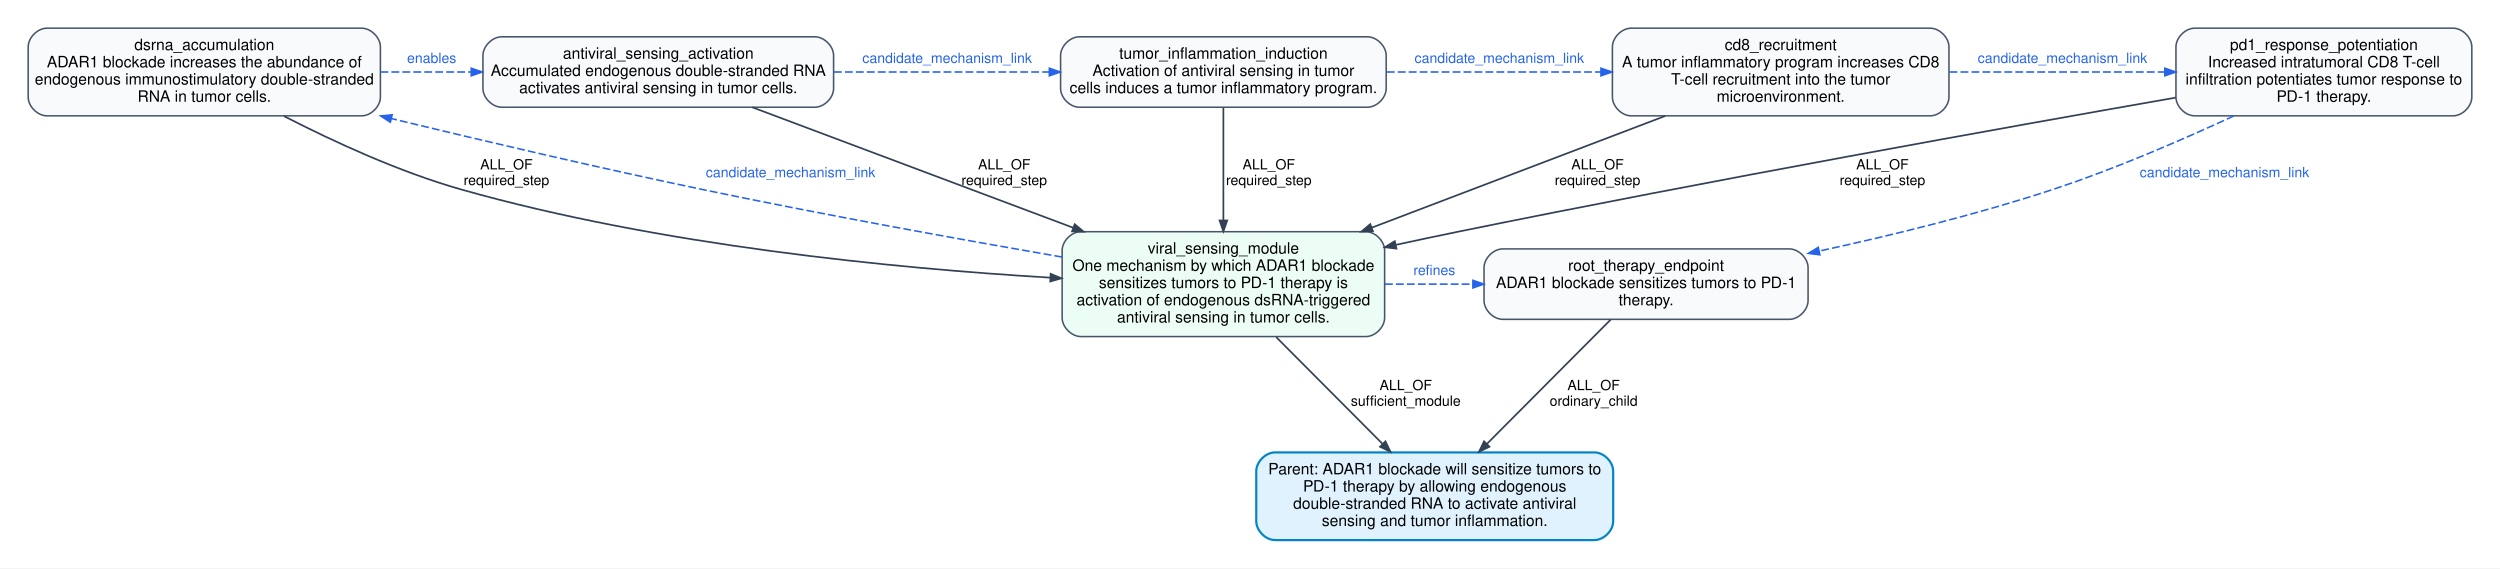
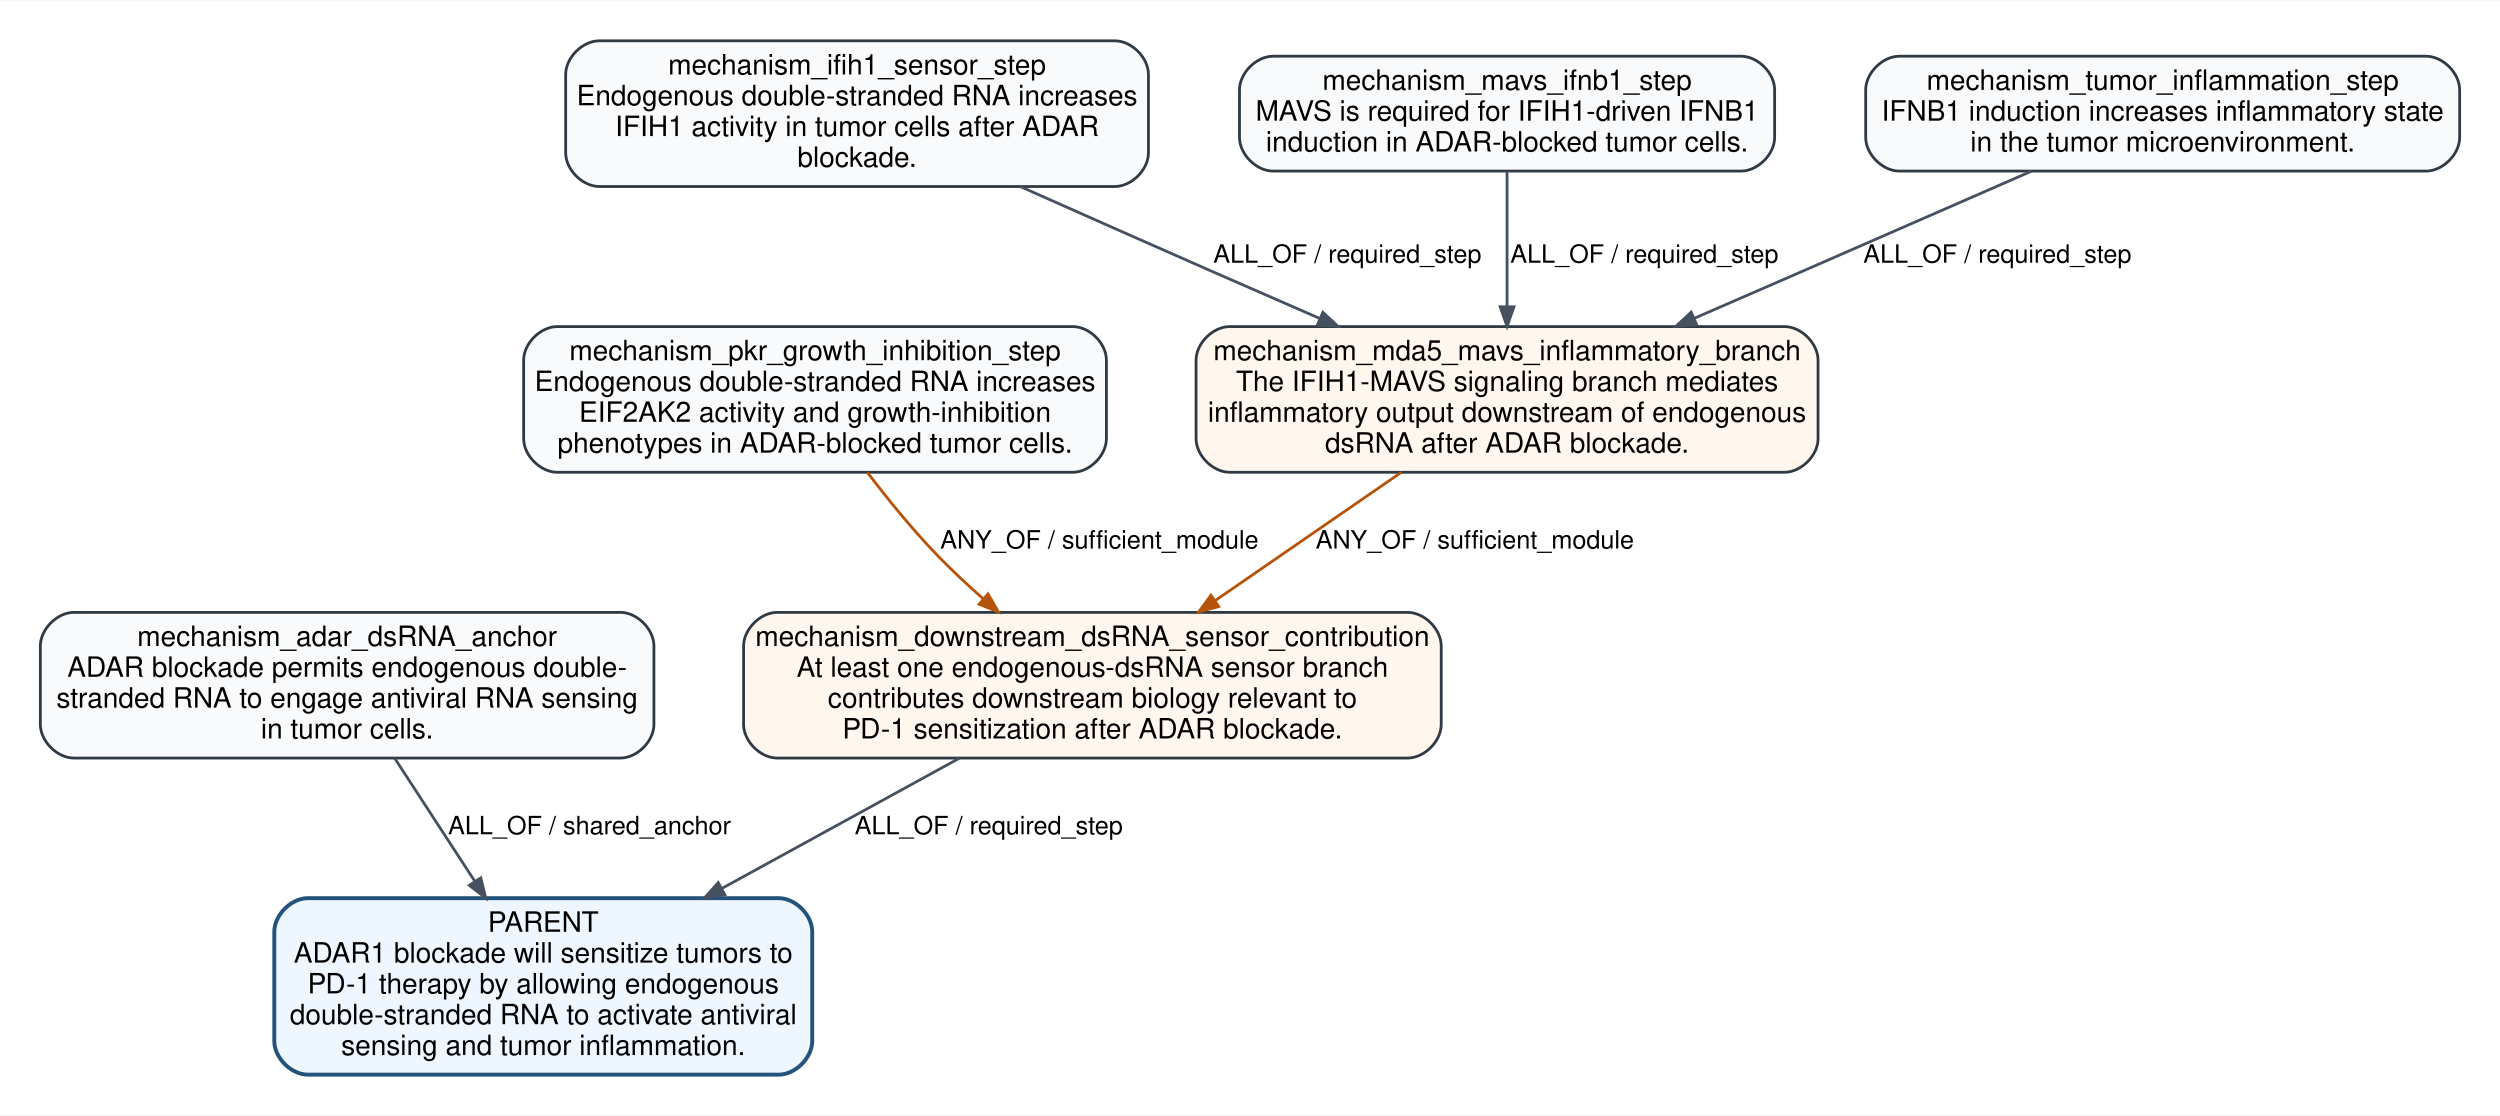
- <svg xmlns="http://www.w3.org/2000/svg" width="1597pt" height="363pt" viewBox="0.00 0.00 1597.00 363.00">
-   <g id="graph0" class="graph" transform="scale(1 1) rotate(0) translate(18 345)">
-     <polygon fill="#ffffff" stroke="transparent" points="-18,18 -18,-345 1579,-345 1579,18 -18,18" />
+ <svg xmlns="http://www.w3.org/2000/svg" width="892pt" height="398pt" viewBox="0.00 0.00 892.30 397.80">
+   <g id="graph0" class="graph" transform="scale(1 1) rotate(0) translate(14.4 383.4)">
+     <polygon fill="#ffffff" stroke="transparent" points="-14.4,14.4 -14.4,-383.4 877.9,-383.4 877.9,14.4 -14.4,14.4" />
    <g id="node1" class="node">
-       <path fill="#e0f2fe" stroke="#0284c7" stroke-width="1.4" d="M1000.5,-56C1000.5,-56 796.5,-56 796.5,-56 790.5,-56 784.5,-50 784.5,-44 784.5,-44 784.5,-12 784.5,-12 784.5,-6 790.5,0 796.5,0 796.5,0 1000.5,0 1000.5,0 1006.5,0 1012.5,-6 1012.5,-12 1012.5,-12 1012.5,-44 1012.5,-44 1012.5,-50 1006.5,-56 1000.5,-56" />
-       <text text-anchor="middle" x="898.5" y="-42" font-family="Helvetica,sans-Serif" font-size="10.00" fill="#000000">Parent: ADAR1 blockade will sensitize tumors to</text>
-       <text text-anchor="middle" x="898.5" y="-31" font-family="Helvetica,sans-Serif" font-size="10.00" fill="#000000">PD-1 therapy by allowing endogenous</text>
-       <text text-anchor="middle" x="898.5" y="-20" font-family="Helvetica,sans-Serif" font-size="10.00" fill="#000000">double-stranded RNA to activate antiviral</text>
-       <text text-anchor="middle" x="898.5" y="-9" font-family="Helvetica,sans-Serif" font-size="10.00" fill="#000000">sensing and tumor inflammation.</text>
+       <path fill="#eef6ff" stroke="#24527a" stroke-width="1.4" d="M263.5,-63C263.5,-63 95.5,-63 95.5,-63 89.5,-63 83.5,-57 83.5,-51 83.5,-51 83.5,-12 83.5,-12 83.5,-6 89.5,0 95.5,0 95.5,0 263.5,0 263.5,0 269.5,0 275.5,-6 275.5,-12 275.5,-12 275.5,-51 275.5,-51 275.5,-57 269.5,-63 263.5,-63" />
+       <text text-anchor="middle" x="179.5" y="-51" font-family="Helvetica,sans-Serif" font-size="10.00" fill="#000000">PARENT</text>
+       <text text-anchor="middle" x="179.5" y="-40" font-family="Helvetica,sans-Serif" font-size="10.00" fill="#000000">ADAR1 blockade will sensitize tumors to</text>
+       <text text-anchor="middle" x="179.5" y="-29" font-family="Helvetica,sans-Serif" font-size="10.00" fill="#000000">PD-1 therapy by allowing endogenous</text>
+       <text text-anchor="middle" x="179.5" y="-18" font-family="Helvetica,sans-Serif" font-size="10.00" fill="#000000">double-stranded RNA to activate antiviral</text>
+       <text text-anchor="middle" x="179.5" y="-7" font-family="Helvetica,sans-Serif" font-size="10.00" fill="#000000">sensing and tumor inflammation.</text>
    </g>
    <g id="node2" class="node">
-       <path fill="#ecfdf5" stroke="#475569" d="M854.5,-197C854.5,-197 672.5,-197 672.5,-197 666.5,-197 660.5,-191 660.5,-185 660.5,-185 660.5,-142 660.5,-142 660.5,-136 666.5,-130 672.5,-130 672.5,-130 854.5,-130 854.5,-130 860.5,-130 866.5,-136 866.5,-142 866.5,-142 866.5,-185 866.5,-185 866.5,-191 860.5,-197 854.5,-197" />
-       <text text-anchor="middle" x="763.5" y="-183" font-family="Helvetica,sans-Serif" font-size="10.00" fill="#000000">viral_sensing_module</text>
-       <text text-anchor="middle" x="763.5" y="-172" font-family="Helvetica,sans-Serif" font-size="10.00" fill="#000000">One mechanism by which ADAR1 blockade</text>
-       <text text-anchor="middle" x="763.5" y="-161" font-family="Helvetica,sans-Serif" font-size="10.00" fill="#000000">sensitizes tumors to PD-1 therapy is</text>
-       <text text-anchor="middle" x="763.5" y="-150" font-family="Helvetica,sans-Serif" font-size="10.00" fill="#000000">activation of endogenous dsRNA-triggered</text>
-       <text text-anchor="middle" x="763.5" y="-139" font-family="Helvetica,sans-Serif" font-size="10.00" fill="#000000">antiviral sensing in tumor cells.</text>
+       <path fill="#f8fafc" stroke="#2f3a45" d="M207,-165C207,-165 12,-165 12,-165 6,-165 0,-159 0,-153 0,-153 0,-125 0,-125 0,-119 6,-113 12,-113 12,-113 207,-113 207,-113 213,-113 219,-119 219,-125 219,-125 219,-153 219,-153 219,-159 213,-165 207,-165" />
+       <text text-anchor="middle" x="109.5" y="-153" font-family="Helvetica,sans-Serif" font-size="10.00" fill="#000000">mechanism_adar_dsRNA_anchor</text>
+       <text text-anchor="middle" x="109.5" y="-142" font-family="Helvetica,sans-Serif" font-size="10.00" fill="#000000">ADAR blockade permits endogenous double-</text>
+       <text text-anchor="middle" x="109.5" y="-131" font-family="Helvetica,sans-Serif" font-size="10.00" fill="#000000">stranded RNA to engage antiviral RNA sensing</text>
+       <text text-anchor="middle" x="109.5" y="-120" font-family="Helvetica,sans-Serif" font-size="10.00" fill="#000000">in tumor cells.</text>
+     </g>
+     <g id="edge6" class="edge">
+       <path fill="none" stroke="#46515f" d="M126.445,-112.977C135.013,-99.819 145.569,-83.609 155.002,-69.121" />
+       <polygon fill="#46515f" stroke="#46515f" points="157.201,-70.235 158.968,-63.032 153.095,-67.561 157.201,-70.235" />
+       <text text-anchor="middle" x="196" y="-85.8" font-family="Helvetica,sans-Serif" font-size="9.00" fill="#000000">ALL_OF / shared_anchor</text>
+     </g>
+     <g id="node3" class="node">
+       <path fill="#f8fafc" stroke="#2f3a45" d="M383.5,-369C383.5,-369 199.5,-369 199.5,-369 193.5,-369 187.5,-363 187.5,-357 187.5,-357 187.5,-329 187.5,-329 187.5,-323 193.5,-317 199.5,-317 199.5,-317 383.5,-317 383.5,-317 389.5,-317 395.5,-323 395.5,-329 395.5,-329 395.5,-357 395.5,-357 395.5,-363 389.5,-369 383.5,-369" />
+       <text text-anchor="middle" x="291.5" y="-357" font-family="Helvetica,sans-Serif" font-size="10.00" fill="#000000">mechanism_ifih1_sensor_step</text>
+       <text text-anchor="middle" x="291.5" y="-346" font-family="Helvetica,sans-Serif" font-size="10.00" fill="#000000">Endogenous double-stranded RNA increases</text>
+       <text text-anchor="middle" x="291.5" y="-335" font-family="Helvetica,sans-Serif" font-size="10.00" fill="#000000">IFIH1 activity in tumor cells after ADAR</text>
+       <text text-anchor="middle" x="291.5" y="-324" font-family="Helvetica,sans-Serif" font-size="10.00" fill="#000000">blockade.</text>
+     </g>
+     <g id="node7" class="node">
+       <path fill="#fff7ed" stroke="#2f3a45" d="M622.5,-267C622.5,-267 424.5,-267 424.5,-267 418.5,-267 412.5,-261 412.5,-255 412.5,-255 412.5,-227 412.5,-227 412.5,-221 418.5,-215 424.5,-215 424.5,-215 622.5,-215 622.5,-215 628.5,-215 634.5,-221 634.5,-227 634.5,-227 634.5,-255 634.5,-255 634.5,-261 628.5,-267 622.5,-267" />
+       <text text-anchor="middle" x="523.5" y="-255" font-family="Helvetica,sans-Serif" font-size="10.00" fill="#000000">mechanism_mda5_mavs_inflammatory_branch</text>
+       <text text-anchor="middle" x="523.5" y="-244" font-family="Helvetica,sans-Serif" font-size="10.00" fill="#000000">The IFIH1-MAVS signaling branch mediates</text>
+       <text text-anchor="middle" x="523.5" y="-233" font-family="Helvetica,sans-Serif" font-size="10.00" fill="#000000">inflammatory output downstream of endogenous</text>
+       <text text-anchor="middle" x="523.5" y="-222" font-family="Helvetica,sans-Serif" font-size="10.00" fill="#000000">dsRNA after ADAR blockade.</text>
    </g>
    <g id="edge1" class="edge">
-       <path fill="none" stroke="#334155" stroke-width="1.1" d="M797.218,-129.657C817.953,-108.845 844.418,-82.282 865.095,-61.529" />
-       <polygon fill="#334155" stroke="#334155" stroke-width="1.1" points="867.015,-63.073 870.22,-56.385 863.544,-59.614 867.015,-63.073" />
-       <text text-anchor="middle" x="880" y="-95.8" font-family="Helvetica,sans-Serif" font-size="9.00" fill="#000000">ALL_OF</text>
-       <text text-anchor="middle" x="880" y="-85.8" font-family="Helvetica,sans-Serif" font-size="9.00" fill="#000000">sufficient_module</text>
+       <path fill="none" stroke="#46515f" d="M349.793,-316.964C371.081,-307.49 395.363,-296.722 417.5,-287 430.091,-281.47 443.54,-275.603 456.484,-269.977" />
+       <polygon fill="#46515f" stroke="#46515f" points="457.755,-272.096 463.199,-267.059 455.803,-267.601 457.755,-272.096" />
+       <text text-anchor="middle" x="466.5" y="-289.8" font-family="Helvetica,sans-Serif" font-size="9.00" fill="#000000">ALL_OF / required_step</text>
    </g>
-     <g id="node3" class="node">
-       <path fill="#f8fafc" stroke="#475569" d="M213,-327C213,-327 12,-327 12,-327 6,-327 0,-321 0,-315 0,-315 0,-283 0,-283 0,-277 6,-271 12,-271 12,-271 213,-271 213,-271 219,-271 225,-277 225,-283 225,-283 225,-315 225,-315 225,-321 219,-327 213,-327" />
-       <text text-anchor="middle" x="112.5" y="-313" font-family="Helvetica,sans-Serif" font-size="10.00" fill="#000000">dsrna_accumulation</text>
-       <text text-anchor="middle" x="112.5" y="-302" font-family="Helvetica,sans-Serif" font-size="10.00" fill="#000000">ADAR1 blockade increases the abundance of</text>
-       <text text-anchor="middle" x="112.5" y="-291" font-family="Helvetica,sans-Serif" font-size="10.00" fill="#000000">endogenous immunostimulatory double-stranded</text>
-       <text text-anchor="middle" x="112.5" y="-280" font-family="Helvetica,sans-Serif" font-size="10.00" fill="#000000">RNA in tumor cells.</text>
+     <g id="node4" class="node">
+       <path fill="#f8fafc" stroke="#2f3a45" d="M607,-363.5C607,-363.5 440,-363.5 440,-363.5 434,-363.5 428,-357.5 428,-351.5 428,-351.5 428,-334.5 428,-334.5 428,-328.5 434,-322.5 440,-322.5 440,-322.5 607,-322.5 607,-322.5 613,-322.5 619,-328.5 619,-334.5 619,-334.5 619,-351.5 619,-351.5 619,-357.5 613,-363.5 607,-363.5" />
+       <text text-anchor="middle" x="523.5" y="-351.5" font-family="Helvetica,sans-Serif" font-size="10.00" fill="#000000">mechanism_mavs_ifnb1_step</text>
+       <text text-anchor="middle" x="523.5" y="-340.5" font-family="Helvetica,sans-Serif" font-size="10.00" fill="#000000">MAVS is required for IFIH1-driven IFNB1</text>
+       <text text-anchor="middle" x="523.5" y="-329.5" font-family="Helvetica,sans-Serif" font-size="10.00" fill="#000000">induction in ADAR-blocked tumor cells.</text>
    </g>
-     <g id="edge13" class="edge">
-       <path fill="none" stroke="#2563eb" stroke-dasharray="5,2" d="M660.474,-180.797C594.548,-192.216 507.29,-207.98 430.5,-224 364.602,-237.748 291.462,-254.867 231.956,-269.277" />
-       <polygon fill="#2563eb" stroke="#2563eb" points="231.363,-266.9 225.138,-270.931 232.518,-271.662 231.363,-266.9" />
-       <text text-anchor="middle" x="487" y="-231.8" font-family="Helvetica,sans-Serif" font-size="9.00" fill="#2563eb">candidate_mechanism_link</text>
+     <g id="edge2" class="edge">
+       <path fill="none" stroke="#46515f" d="M523.5,-322.359C523.5,-308.527 523.5,-290.011 523.5,-274.137" />
+       <polygon fill="#46515f" stroke="#46515f" points="525.95,-274.057 523.5,-267.057 521.05,-274.057 525.95,-274.057" />
+       <text text-anchor="middle" x="572.5" y="-289.8" font-family="Helvetica,sans-Serif" font-size="9.00" fill="#000000">ALL_OF / required_step</text>
+     </g>
+     <g id="node5" class="node">
+       <path fill="#f8fafc" stroke="#2f3a45" d="M851.5,-363.5C851.5,-363.5 663.5,-363.5 663.5,-363.5 657.5,-363.5 651.5,-357.5 651.5,-351.5 651.5,-351.5 651.5,-334.5 651.5,-334.5 651.5,-328.5 657.5,-322.5 663.5,-322.5 663.5,-322.5 851.5,-322.5 851.5,-322.5 857.5,-322.5 863.5,-328.5 863.5,-334.5 863.5,-334.5 863.5,-351.5 863.5,-351.5 863.5,-357.5 857.5,-363.5 851.5,-363.5" />
+       <text text-anchor="middle" x="757.5" y="-351.5" font-family="Helvetica,sans-Serif" font-size="10.00" fill="#000000">mechanism_tumor_inflammation_step</text>
+       <text text-anchor="middle" x="757.5" y="-340.5" font-family="Helvetica,sans-Serif" font-size="10.00" fill="#000000">IFNB1 induction increases inflammatory state</text>
+       <text text-anchor="middle" x="757.5" y="-329.5" font-family="Helvetica,sans-Serif" font-size="10.00" fill="#000000">in the tumor microenvironment.</text>
+     </g>
+     <g id="edge3" class="edge">
+       <path fill="none" stroke="#46515f" d="M710.702,-322.486C686.473,-311.876 656.406,-298.724 629.5,-287 616.893,-281.507 603.437,-275.657 590.491,-270.036" />
+       <polygon fill="#46515f" stroke="#46515f" points="591.171,-267.66 583.774,-267.12 589.22,-272.155 591.171,-267.66" />
+       <text text-anchor="middle" x="698.5" y="-289.8" font-family="Helvetica,sans-Serif" font-size="9.00" fill="#000000">ALL_OF / required_step</text>
+     </g>
+     <g id="node6" class="node">
+       <path fill="#f8fafc" stroke="#2f3a45" d="M368.5,-267C368.5,-267 184.5,-267 184.5,-267 178.5,-267 172.5,-261 172.5,-255 172.5,-255 172.5,-227 172.5,-227 172.5,-221 178.5,-215 184.5,-215 184.5,-215 368.5,-215 368.5,-215 374.5,-215 380.5,-221 380.5,-227 380.5,-227 380.5,-255 380.5,-255 380.5,-261 374.5,-267 368.5,-267" />
+       <text text-anchor="middle" x="276.5" y="-255" font-family="Helvetica,sans-Serif" font-size="10.00" fill="#000000">mechanism_pkr_growth_inhibition_step</text>
+       <text text-anchor="middle" x="276.5" y="-244" font-family="Helvetica,sans-Serif" font-size="10.00" fill="#000000">Endogenous double-stranded RNA increases</text>
+       <text text-anchor="middle" x="276.5" y="-233" font-family="Helvetica,sans-Serif" font-size="10.00" fill="#000000">EIF2AK2 activity and growth-inhibition</text>
+       <text text-anchor="middle" x="276.5" y="-222" font-family="Helvetica,sans-Serif" font-size="10.00" fill="#000000">phenotypes in ADAR-blocked tumor cells.</text>
    </g>
    <g id="node8" class="node">
-       <path fill="#f8fafc" stroke="#475569" d="M1125,-186C1125,-186 942,-186 942,-186 936,-186 930,-180 930,-174 930,-174 930,-153 930,-153 930,-147 936,-141 942,-141 942,-141 1125,-141 1125,-141 1131,-141 1137,-147 1137,-153 1137,-153 1137,-174 1137,-174 1137,-180 1131,-186 1125,-186" />
-       <text text-anchor="middle" x="1033.5" y="-172" font-family="Helvetica,sans-Serif" font-size="10.00" fill="#000000">root_therapy_endpoint</text>
-       <text text-anchor="middle" x="1033.5" y="-161" font-family="Helvetica,sans-Serif" font-size="10.00" fill="#000000">ADAR1 blockade sensitizes tumors to PD-1</text>
-       <text text-anchor="middle" x="1033.5" y="-150" font-family="Helvetica,sans-Serif" font-size="10.00" fill="#000000">therapy.</text>
+       <path fill="#fff7ed" stroke="#2f3a45" d="M488,-165C488,-165 263,-165 263,-165 257,-165 251,-159 251,-153 251,-153 251,-125 251,-125 251,-119 257,-113 263,-113 263,-113 488,-113 488,-113 494,-113 500,-119 500,-125 500,-125 500,-153 500,-153 500,-159 494,-165 488,-165" />
+       <text text-anchor="middle" x="375.5" y="-153" font-family="Helvetica,sans-Serif" font-size="10.00" fill="#000000">mechanism_downstream_dsRNA_sensor_contribution</text>
+       <text text-anchor="middle" x="375.5" y="-142" font-family="Helvetica,sans-Serif" font-size="10.00" fill="#000000">At least one endogenous-dsRNA sensor branch</text>
+       <text text-anchor="middle" x="375.5" y="-131" font-family="Helvetica,sans-Serif" font-size="10.00" fill="#000000">contributes downstream biology relevant to</text>
+       <text text-anchor="middle" x="375.5" y="-120" font-family="Helvetica,sans-Serif" font-size="10.00" fill="#000000">PD-1 sensitization after ADAR blockade.</text>
    </g>
-     <g id="edge12" class="edge">
-       <path fill="none" stroke="#2563eb" stroke-dasharray="5,2" d="M866.731,-163.5C884.999,-163.5 904.09,-163.5 922.56,-163.5" />
-       <polygon fill="#2563eb" stroke="#2563eb" points="922.879,-165.95 929.879,-163.5 922.879,-161.05 922.879,-165.95" />
-       <text text-anchor="middle" x="898.25" y="-169.3" font-family="Helvetica,sans-Serif" font-size="9.00" fill="#2563eb">refines</text>
-     </g>
-     <g id="edge2" class="edge">
-       <path fill="none" stroke="#334155" stroke-width="1.1" d="M163.395,-270.82C195.022,-254.564 237.041,-235.187 276.5,-224 402.574,-188.257 552.95,-173.625 652.916,-167.638" />
-       <polygon fill="#334155" stroke="#334155" stroke-width="1.1" points="653.181,-170.077 660.026,-167.222 652.894,-165.185 653.181,-170.077" />
-       <text text-anchor="middle" x="305.5" y="-236.8" font-family="Helvetica,sans-Serif" font-size="9.00" fill="#000000">ALL_OF</text>
-       <text text-anchor="middle" x="305.5" y="-226.8" font-family="Helvetica,sans-Serif" font-size="9.00" fill="#000000">required_step</text>
-     </g>
-     <g id="node4" class="node">
-       <path fill="#f8fafc" stroke="#475569" d="M502.5,-321.5C502.5,-321.5 302.5,-321.5 302.5,-321.5 296.5,-321.5 290.5,-315.5 290.5,-309.5 290.5,-309.5 290.5,-288.5 290.5,-288.5 290.5,-282.5 296.5,-276.5 302.5,-276.5 302.5,-276.5 502.5,-276.5 502.5,-276.5 508.5,-276.5 514.5,-282.5 514.5,-288.5 514.5,-288.5 514.5,-309.5 514.5,-309.5 514.5,-315.5 508.5,-321.5 502.5,-321.5" />
-       <text text-anchor="middle" x="402.5" y="-307.5" font-family="Helvetica,sans-Serif" font-size="10.00" fill="#000000">antiviral_sensing_activation</text>
-       <text text-anchor="middle" x="402.5" y="-296.5" font-family="Helvetica,sans-Serif" font-size="10.00" fill="#000000">Accumulated endogenous double-stranded RNA</text>
-       <text text-anchor="middle" x="402.5" y="-285.5" font-family="Helvetica,sans-Serif" font-size="10.00" fill="#000000">activates antiviral sensing in tumor cells.</text>
-     </g>
-     <g id="edge8" class="edge">
-       <path fill="none" stroke="#2563eb" stroke-dasharray="5,2" d="M225.037,-299C244.038,-299 263.823,-299 282.994,-299" />
-       <polygon fill="#2563eb" stroke="#2563eb" points="283.027,-301.45 290.027,-299 283.027,-296.55 283.027,-301.45" />
-       <text text-anchor="middle" x="257.75" y="-304.8" font-family="Helvetica,sans-Serif" font-size="9.00" fill="#2563eb">enables</text>
-     </g>
-     <g id="edge3" class="edge">
-       <path fill="none" stroke="#334155" stroke-width="1.1" d="M462.517,-276.473C518.341,-255.519 602.462,-223.945 667.594,-199.498" />
-       <polygon fill="#334155" stroke="#334155" stroke-width="1.1" points="668.543,-201.759 674.235,-197.005 666.821,-197.171 668.543,-201.759" />
-       <text text-anchor="middle" x="623.5" y="-236.8" font-family="Helvetica,sans-Serif" font-size="9.00" fill="#000000">ALL_OF</text>
-       <text text-anchor="middle" x="623.5" y="-226.8" font-family="Helvetica,sans-Serif" font-size="9.00" fill="#000000">required_step</text>
-     </g>
-     <g id="node5" class="node">
-       <path fill="#f8fafc" stroke="#475569" d="M855.5,-321.5C855.5,-321.5 671.5,-321.5 671.5,-321.5 665.5,-321.5 659.5,-315.5 659.5,-309.5 659.5,-309.5 659.5,-288.5 659.5,-288.5 659.5,-282.5 665.5,-276.5 671.5,-276.5 671.5,-276.5 855.5,-276.5 855.5,-276.5 861.5,-276.5 867.5,-282.5 867.5,-288.5 867.5,-288.5 867.5,-309.5 867.5,-309.5 867.5,-315.5 861.5,-321.5 855.5,-321.5" />
-       <text text-anchor="middle" x="763.5" y="-307.5" font-family="Helvetica,sans-Serif" font-size="10.00" fill="#000000">tumor_inflammation_induction</text>
-       <text text-anchor="middle" x="763.5" y="-296.5" font-family="Helvetica,sans-Serif" font-size="10.00" fill="#000000">Activation of antiviral sensing in tumor</text>
-       <text text-anchor="middle" x="763.5" y="-285.5" font-family="Helvetica,sans-Serif" font-size="10.00" fill="#000000">cells induces a tumor inflammatory program.</text>
-     </g>
-     <g id="edge9" class="edge">
-       <path fill="none" stroke="#2563eb" stroke-dasharray="5,2" d="M514.744,-299C558.466,-299 608.454,-299 652.095,-299" />
-       <polygon fill="#2563eb" stroke="#2563eb" points="652.322,-301.45 659.322,-299 652.322,-296.55 652.322,-301.45" />
-       <text text-anchor="middle" x="587" y="-304.8" font-family="Helvetica,sans-Serif" font-size="9.00" fill="#2563eb">candidate_mechanism_link</text>
+     <g id="edge5" class="edge">
+       <path fill="none" stroke="#b45309" d="M295.147,-214.98C302.607,-205.203 311.547,-194.23 320.5,-185 325.44,-179.907 330.907,-174.801 336.421,-169.941" />
+       <polygon fill="#b45309" stroke="#b45309" points="338.242,-171.605 341.933,-165.173 335.036,-167.899 338.242,-171.605" />
+       <text text-anchor="middle" x="378" y="-187.8" font-family="Helvetica,sans-Serif" font-size="9.00" fill="#000000">ANY_OF / sufficient_module</text>
    </g>
    <g id="edge4" class="edge">
-       <path fill="none" stroke="#334155" stroke-width="1.1" d="M763.5,-276.32C763.5,-256.725 763.5,-227.924 763.5,-204.327" />
-       <polygon fill="#334155" stroke="#334155" stroke-width="1.1" points="765.95,-204.187 763.5,-197.187 761.05,-204.187 765.95,-204.187" />
-       <text text-anchor="middle" x="792.5" y="-236.8" font-family="Helvetica,sans-Serif" font-size="9.00" fill="#000000">ALL_OF</text>
-       <text text-anchor="middle" x="792.5" y="-226.8" font-family="Helvetica,sans-Serif" font-size="9.00" fill="#000000">required_step</text>
-     </g>
-     <g id="node6" class="node">
-       <path fill="#f8fafc" stroke="#475569" d="M1215,-327C1215,-327 1024,-327 1024,-327 1018,-327 1012,-321 1012,-315 1012,-315 1012,-283 1012,-283 1012,-277 1018,-271 1024,-271 1024,-271 1215,-271 1215,-271 1221,-271 1227,-277 1227,-283 1227,-283 1227,-315 1227,-315 1227,-321 1221,-327 1215,-327" />
-       <text text-anchor="middle" x="1119.5" y="-313" font-family="Helvetica,sans-Serif" font-size="10.00" fill="#000000">cd8_recruitment</text>
-       <text text-anchor="middle" x="1119.5" y="-302" font-family="Helvetica,sans-Serif" font-size="10.00" fill="#000000">A tumor inflammatory program increases CD8</text>
-       <text text-anchor="middle" x="1119.5" y="-291" font-family="Helvetica,sans-Serif" font-size="10.00" fill="#000000">T-cell recruitment into the tumor</text>
-       <text text-anchor="middle" x="1119.5" y="-280" font-family="Helvetica,sans-Serif" font-size="10.00" fill="#000000">microenvironment.</text>
-     </g>
-     <g id="edge10" class="edge">
-       <path fill="none" stroke="#2563eb" stroke-dasharray="5,2" d="M867.906,-299C910.848,-299 960.726,-299 1004.692,-299" />
-       <polygon fill="#2563eb" stroke="#2563eb" points="1004.696,-301.45 1011.696,-299 1004.696,-296.55 1004.696,-301.45" />
-       <text text-anchor="middle" x="939.75" y="-304.8" font-family="Helvetica,sans-Serif" font-size="9.00" fill="#2563eb">candidate_mechanism_link</text>
-     </g>
-     <g id="edge5" class="edge">
-       <path fill="none" stroke="#334155" stroke-width="1.1" d="M1045.737,-270.924C991.416,-250.249 917.098,-221.962 858.359,-199.605" />
-       <polygon fill="#334155" stroke="#334155" stroke-width="1.1" points="859.053,-197.248 851.639,-197.047 857.31,-201.827 859.053,-197.248" />
-       <text text-anchor="middle" x="1002.5" y="-236.8" font-family="Helvetica,sans-Serif" font-size="9.00" fill="#000000">ALL_OF</text>
-       <text text-anchor="middle" x="1002.5" y="-226.8" font-family="Helvetica,sans-Serif" font-size="9.00" fill="#000000">required_step</text>
-     </g>
-     <g id="node7" class="node">
-       <path fill="#f8fafc" stroke="#475569" d="M1549,-327C1549,-327 1384,-327 1384,-327 1378,-327 1372,-321 1372,-315 1372,-315 1372,-283 1372,-283 1372,-277 1378,-271 1384,-271 1384,-271 1549,-271 1549,-271 1555,-271 1561,-277 1561,-283 1561,-283 1561,-315 1561,-315 1561,-321 1555,-327 1549,-327" />
-       <text text-anchor="middle" x="1466.5" y="-313" font-family="Helvetica,sans-Serif" font-size="10.00" fill="#000000">pd1_response_potentiation</text>
-       <text text-anchor="middle" x="1466.5" y="-302" font-family="Helvetica,sans-Serif" font-size="10.00" fill="#000000">Increased intratumoral CD8 T-cell</text>
-       <text text-anchor="middle" x="1466.5" y="-291" font-family="Helvetica,sans-Serif" font-size="10.00" fill="#000000">infiltration potentiates tumor response to</text>
-       <text text-anchor="middle" x="1466.5" y="-280" font-family="Helvetica,sans-Serif" font-size="10.00" fill="#000000">PD-1 therapy.</text>
-     </g>
-     <g id="edge11" class="edge">
-       <path fill="none" stroke="#2563eb" stroke-dasharray="5,2" d="M1227.391,-299C1271.208,-299 1321.571,-299 1364.742,-299" />
-       <polygon fill="#2563eb" stroke="#2563eb" points="1364.883,-301.45 1371.883,-299 1364.883,-296.55 1364.883,-301.45" />
-       <text text-anchor="middle" x="1299.5" y="-304.8" font-family="Helvetica,sans-Serif" font-size="9.00" fill="#2563eb">candidate_mechanism_link</text>
-     </g>
-     <g id="edge6" class="edge">
-       <path fill="none" stroke="#334155" stroke-width="1.1" d="M1371.868,-282.653C1261.585,-263.347 1073.969,-229.706 913.5,-197 900.587,-194.368 887.072,-191.505 873.67,-188.597" />
-       <polygon fill="#334155" stroke="#334155" stroke-width="1.1" points="874.037,-186.17 866.676,-187.074 872.994,-190.957 874.037,-186.17" />
-       <text text-anchor="middle" x="1184.5" y="-236.8" font-family="Helvetica,sans-Serif" font-size="9.00" fill="#000000">ALL_OF</text>
-       <text text-anchor="middle" x="1184.5" y="-226.8" font-family="Helvetica,sans-Serif" font-size="9.00" fill="#000000">required_step</text>
-     </g>
-     <g id="edge14" class="edge">
-       <path fill="none" stroke="#2563eb" stroke-dasharray="5,2" d="M1409.06,-270.988C1375.864,-255.592 1332.979,-237.032 1293.5,-224 1245.361,-208.109 1190.891,-194.752 1144.29,-184.665" />
-       <polygon fill="#2563eb" stroke="#2563eb" points="1144.536,-182.212 1137.177,-183.138 1143.507,-187.003 1144.536,-182.212" />
-       <text text-anchor="middle" x="1403" y="-231.8" font-family="Helvetica,sans-Serif" font-size="9.00" fill="#2563eb">candidate_mechanism_link</text>
+       <path fill="none" stroke="#b45309" d="M485.77,-214.997C465.495,-201.024 440.394,-183.724 419.265,-169.162" />
+       <polygon fill="#b45309" stroke="#b45309" points="420.572,-167.088 413.418,-165.132 417.791,-171.122 420.572,-167.088" />
+       <text text-anchor="middle" x="512" y="-187.8" font-family="Helvetica,sans-Serif" font-size="9.00" fill="#000000">ANY_OF / sufficient_module</text>
    </g>
    <g id="edge7" class="edge">
-       <path fill="none" stroke="#334155" stroke-width="1.1" d="M1010.904,-140.82C989.321,-119.157 956.527,-86.242 931.922,-61.546" />
-       <polygon fill="#334155" stroke="#334155" stroke-width="1.1" points="933.479,-59.638 926.803,-56.408 930.008,-63.096 933.479,-59.638" />
-       <text text-anchor="middle" x="1000" y="-95.8" font-family="Helvetica,sans-Serif" font-size="9.00" fill="#000000">ALL_OF</text>
-       <text text-anchor="middle" x="1000" y="-85.8" font-family="Helvetica,sans-Serif" font-size="9.00" fill="#000000">ordinary_child</text>
+       <path fill="none" stroke="#46515f" d="M328.054,-112.977C302.564,-98.997 270.792,-81.571 243.179,-66.426" />
+       <polygon fill="#46515f" stroke="#46515f" points="244.306,-64.25 236.99,-63.032 241.95,-68.546 244.306,-64.25" />
+       <text text-anchor="middle" x="338.5" y="-85.8" font-family="Helvetica,sans-Serif" font-size="9.00" fill="#000000">ALL_OF / required_step</text>
    </g>
  </g>
</svg>
